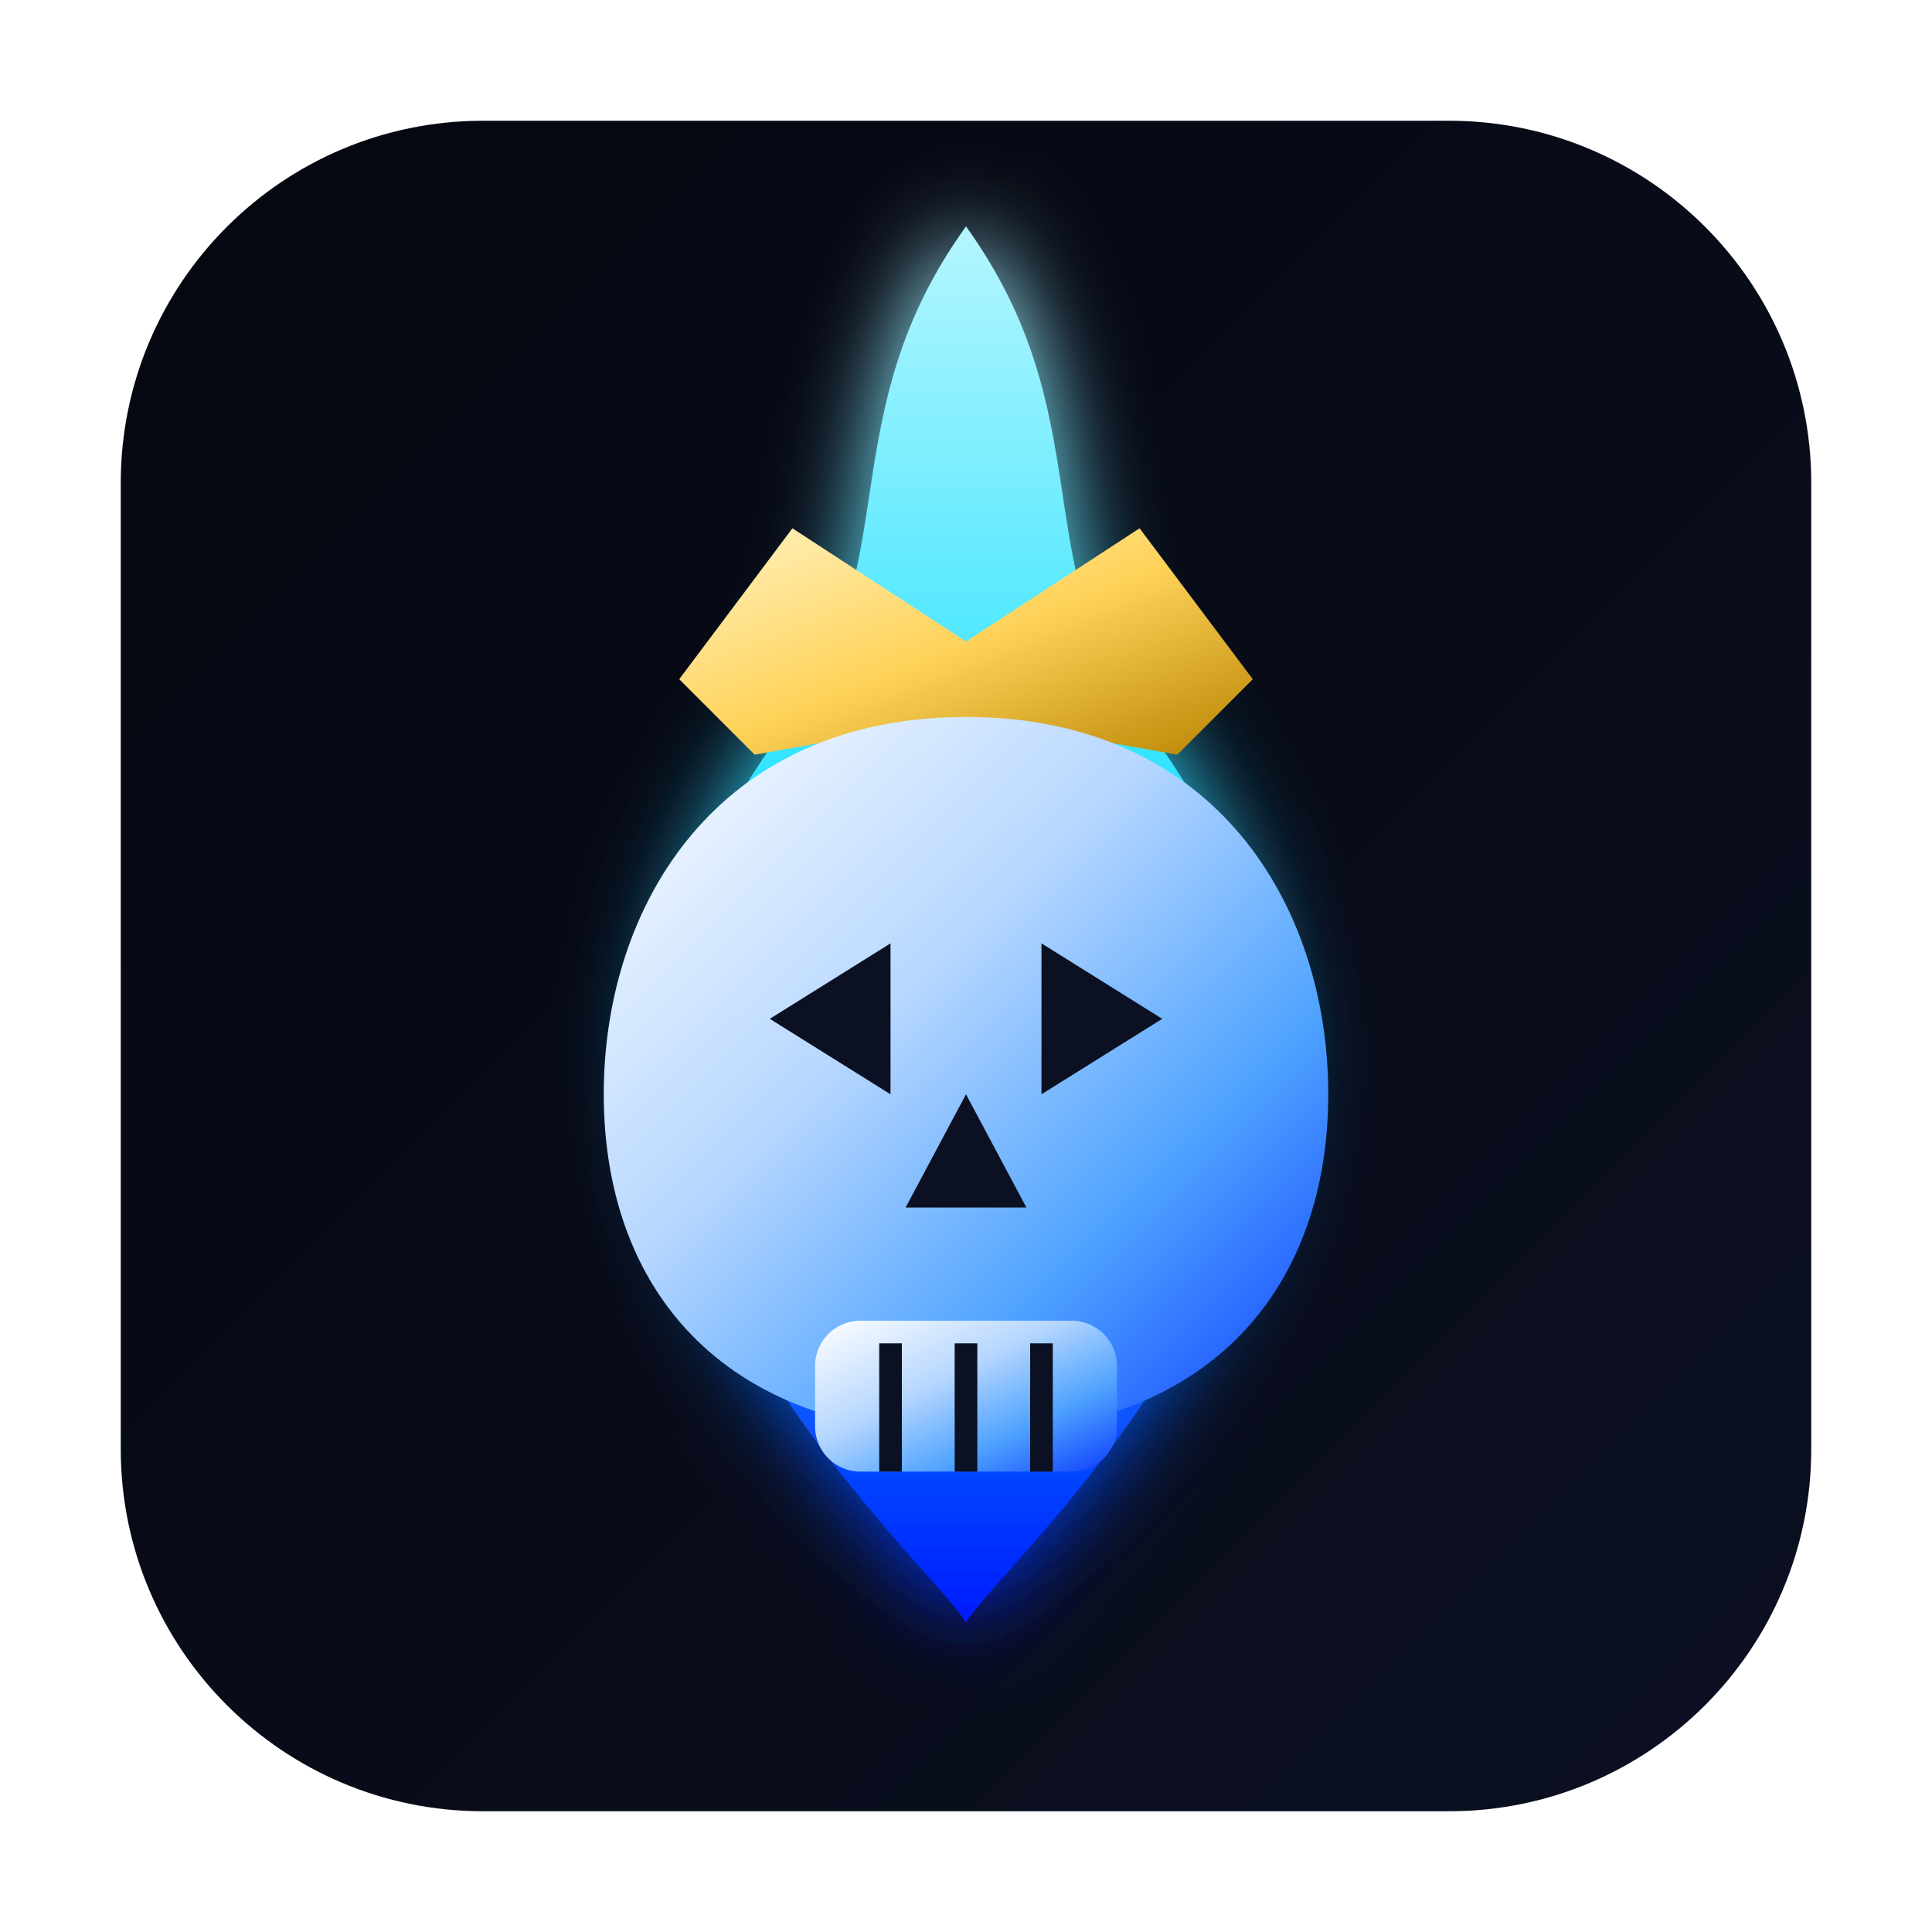
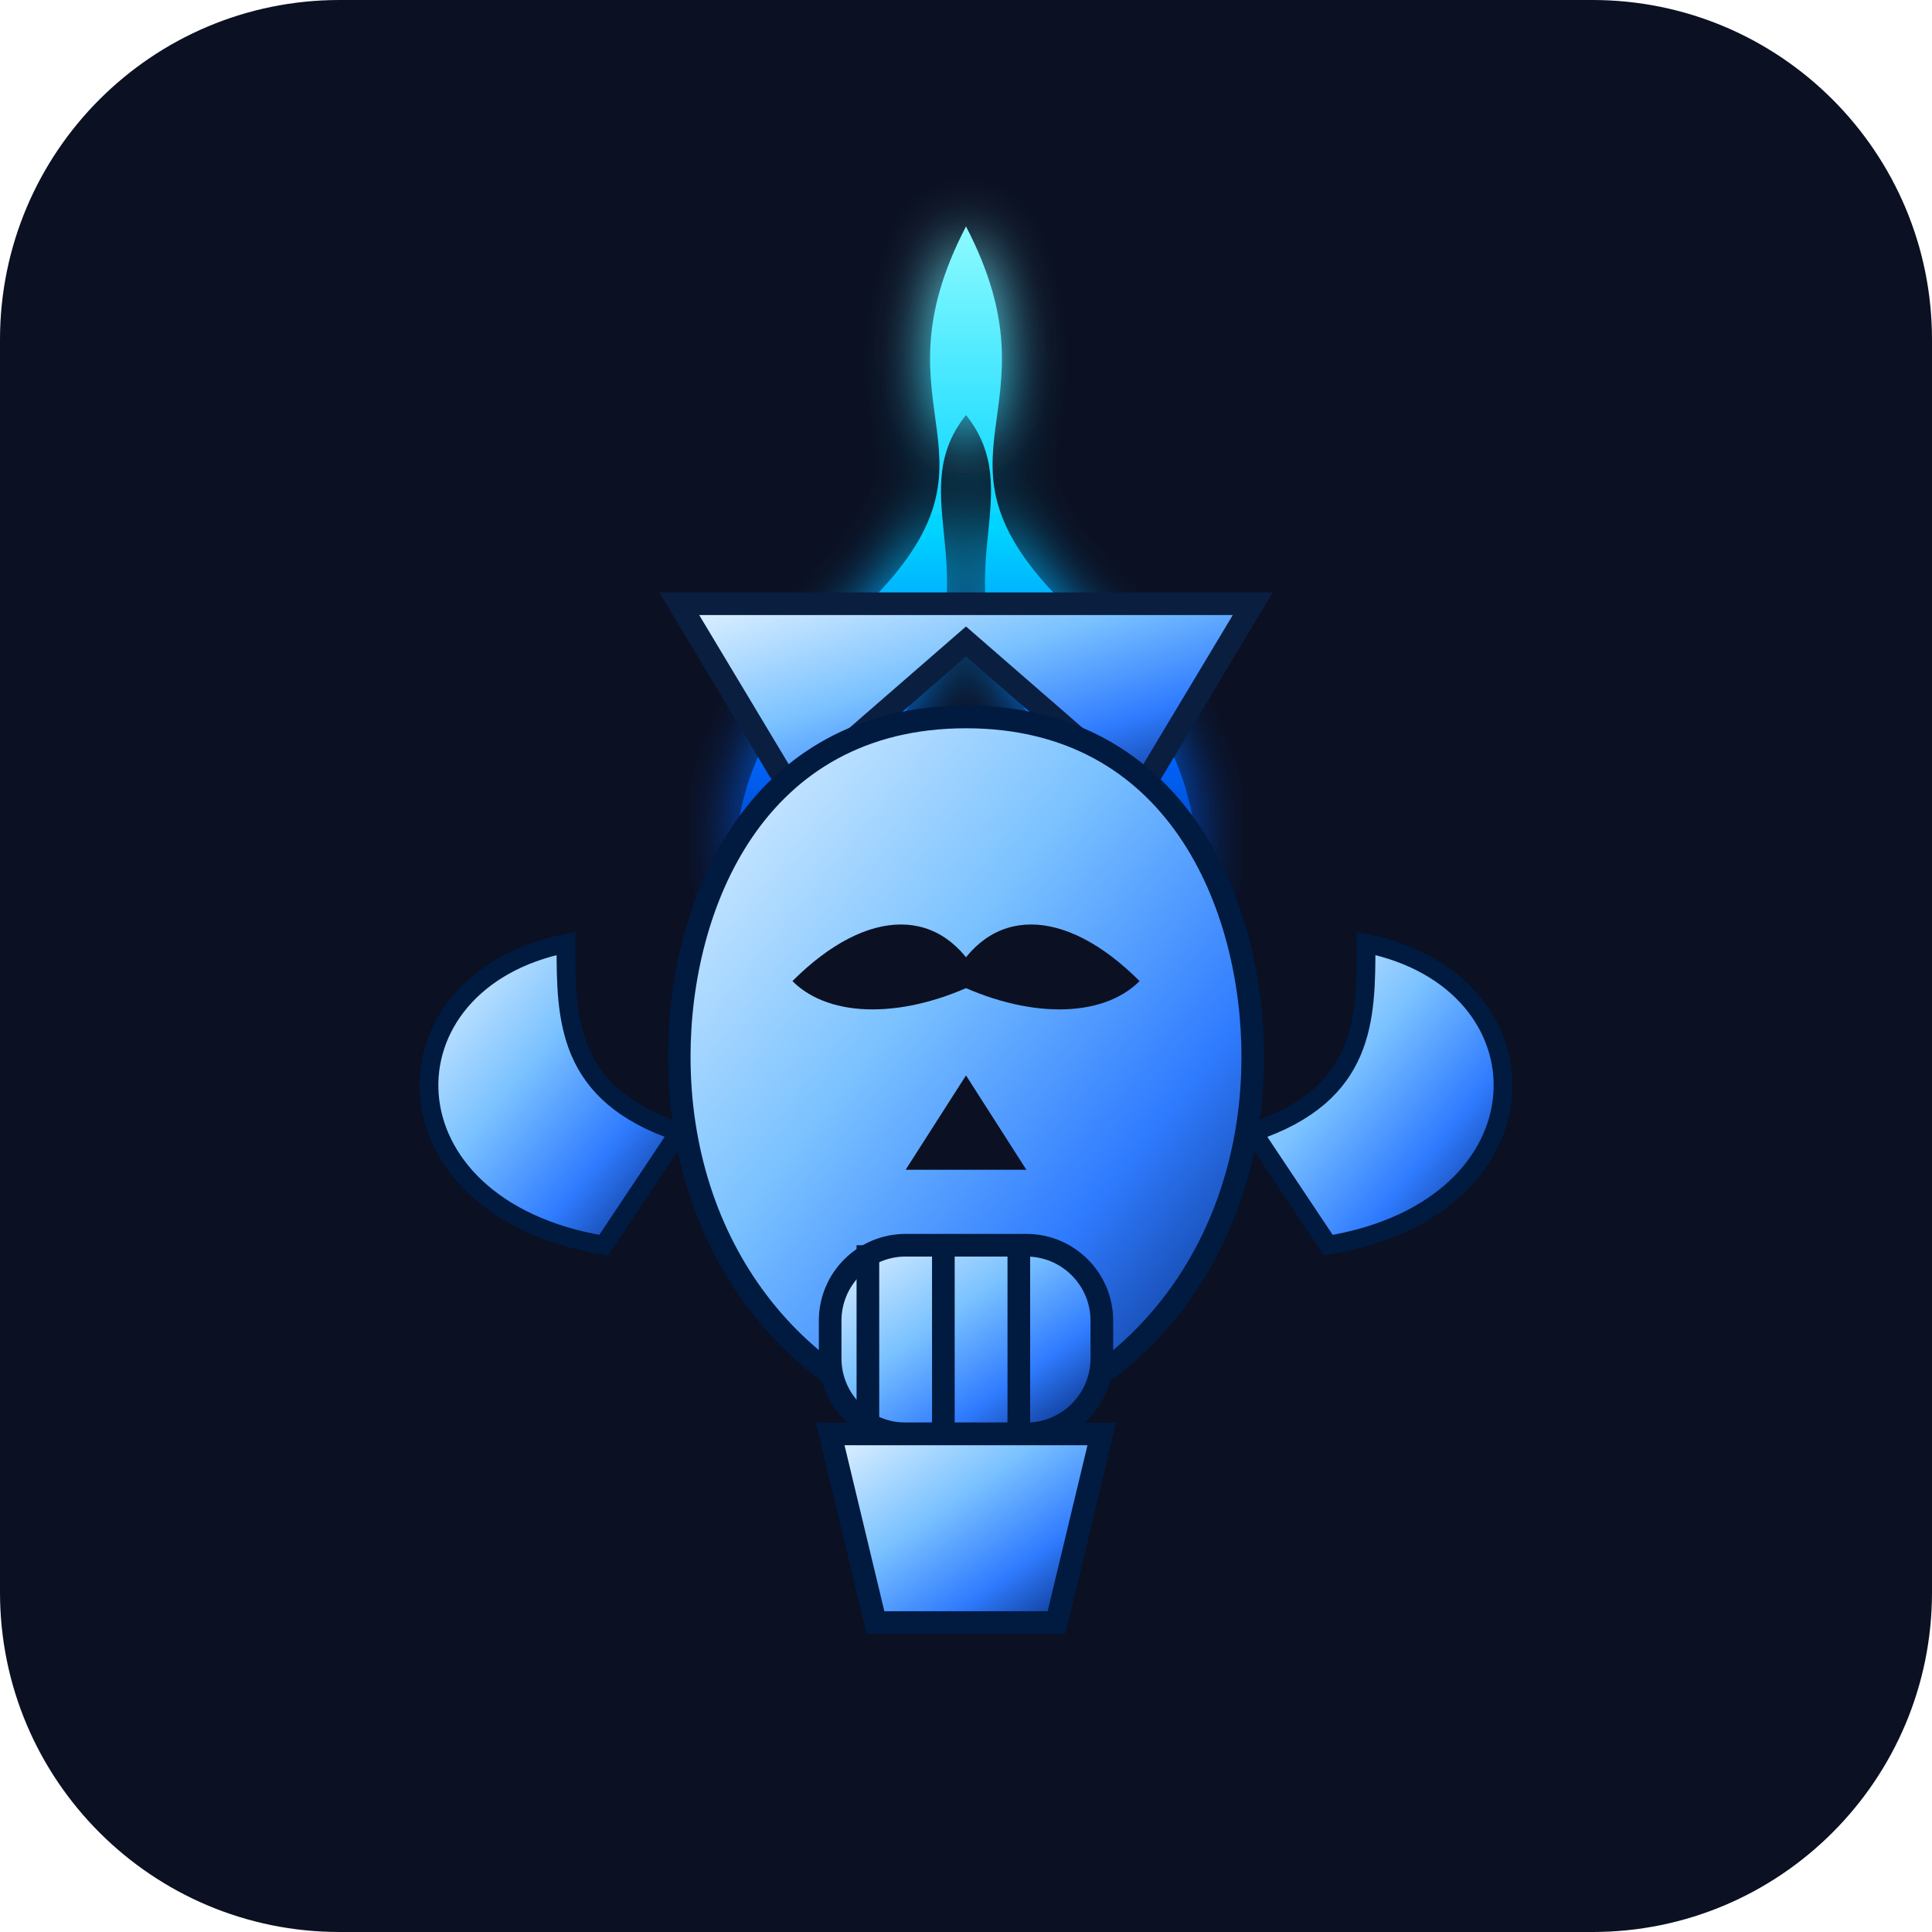
- <svg xmlns="http://www.w3.org/2000/svg" viewBox="0 0 256 256">
+ <svg xmlns="http://www.w3.org/2000/svg" viewBox="0 0 512 512">
  <defs>
-     <linearGradient id="bg" x1="0" y1="0" x2="1" y2="1">
-       <stop offset="0%" stop-color="#05070F" />
-       <stop offset="100%" stop-color="#0B1022" />
-     </linearGradient>
-     <linearGradient id="fire" x1="0" y1="0" x2="0" y2="1">
-       <stop offset="0%" stop-color="#B6F6FF" />
-       <stop offset="40%" stop-color="#2FE3FF" />
-       <stop offset="75%" stop-color="#0E7CFF" />
-       <stop offset="100%" stop-color="#0019FF" />
+     <linearGradient id="blueFire" x1="0" y1="0" x2="0" y2="1">
+       <stop offset="0%" stop-color="#8DFBFF" />
+       <stop offset="40%" stop-color="#00D4FF" />
+       <stop offset="70%" stop-color="#0066FF" />
+       <stop offset="100%" stop-color="#001A66" />
    </linearGradient>
    <linearGradient id="metal" x1="0" y1="0" x2="1" y2="1">
-       <stop offset="0%" stop-color="#FFFFFF" />
-       <stop offset="40%" stop-color="#B7D7FF" />
-       <stop offset="70%" stop-color="#4FA3FF" />
-       <stop offset="100%" stop-color="#0C3CFF" />
+       <stop offset="0%" stop-color="#E6F4FF" />
+       <stop offset="40%" stop-color="#7BC2FF" />
+       <stop offset="70%" stop-color="#2F7BFF" />
+       <stop offset="100%" stop-color="#001F66" />
    </linearGradient>
-     <linearGradient id="gold" x1="0" y1="0" x2="1" y2="1">
-       <stop offset="0%" stop-color="#FFF2C2" />
-       <stop offset="50%" stop-color="#FFD35A" />
-       <stop offset="100%" stop-color="#B88300" />
-     </linearGradient>
-     <filter id="glow" x="-40%" y="-40%" width="180%" height="180%">
-       <feGaussianBlur stdDeviation="6" result="blur" />
+     <filter id="glow">
+       <feGaussianBlur stdDeviation="8" result="blur" />
      <feMerge>
        <feMergeNode in="blur" />
        <feMergeNode in="SourceGraphic" />
      </feMerge>
    </filter>
  </defs>
-   <rect x="16" y="16" width="224" height="224" rx="48" fill="url(#bg)" />
-   <path fill="url(#fire)" filter="url(#glow)" d="     M128 30     C110 55 120 75 105 95     C90 115 80 140 95 170     C108 195 125 210 128 215     C131 210 148 195 161 170     C176 140 166 115 151 95     C136 75 146 55 128 30 Z   " />
-   <path fill="url(#gold)" d="     M90 90 L105 70 L128 85 L151 70 L166 90     L156 100 L128 95 L100 100 Z   " />
-   <g fill="url(#metal)">
-     <path d="       M128 95       C95 95 80 120 80 145       C80 170 95 190 128 190       C161 190 176 170 176 145       C176 120 161 95 128 95 Z     " />
-     <rect x="108" y="175" width="40" height="20" rx="6" />
-     <line x1="118" y1="178" x2="118" y2="195" stroke="#0B1022" stroke-width="3" />
-     <line x1="128" y1="178" x2="128" y2="195" stroke="#0B1022" stroke-width="3" />
-     <line x1="138" y1="178" x2="138" y2="195" stroke="#0B1022" stroke-width="3" />
-     <polygon points="102,135 118,125 118,145" fill="#0B1022" />
-     <polygon points="154,135 138,125 138,145" fill="#0B1022" />
-     <polygon points="128,145 120,160 136,160" fill="#0B1022" />
+   <rect width="512" height="512" rx="90" fill="#0B1022" />
+   <path d="     M256 60     C230 110 270 120 230 160     C200 190 180 230 210 260     C195 220 230 210 245 180     C260 150 240 130 256 110     C272 130 252 150 267 180     C282 210 317 220 302 260     C332 230 312 190 282 160     C242 120 282 110 256 60 Z" fill="url(#blueFire)" filter="url(#glow)" />
+   <path d="M180 160 L210 210 L256 170 L302 210 L332 160 Z" fill="url(#metal)" stroke="#0A1E40" stroke-width="6" />
+   <g fill="url(#metal)" stroke="#001A40" stroke-width="6">
+     <path d="       M256 190       C200 190 180 240 180 280       C180 330 210 370 256 380       C302 370 332 330 332 280       C332 240 312 190 256 190 Z" />
+     <rect x="220" y="330" width="72" height="50" rx="20" />
+     <line x1="230" y1="330" x2="230" y2="380" />
+     <line x1="250" y1="330" x2="250" y2="380" />
+     <line x1="270" y1="330" x2="270" y2="380" />
  </g>
+   <g fill="#0B1022">
+     <path d="M210 260 C230 240 250 240 260 260 C240 270 220 270 210 260 Z" />
+     <path d="M302 260 C282 240 262 240 252 260 C272 270 292 270 302 260 Z" />
+   </g>
+   <polygon points="256,285 240,310 272,310" fill="#0B1022" />
+   <g fill="url(#metal)" stroke="#001A40" stroke-width="5">
+     <path d="M150 250 C100 260 100 320 160 330 L180 300 C150 290 150 270 150 250 Z" />
+     <path d="M362 250 C412 260 412 320 352 330 L332 300 C362 290 362 270 362 250 Z" />
+   </g>
+   <path d="M220 380 L292 380 L280 430 L232 430 Z" fill="url(#metal)" stroke="#001A40" stroke-width="6" />
</svg>
